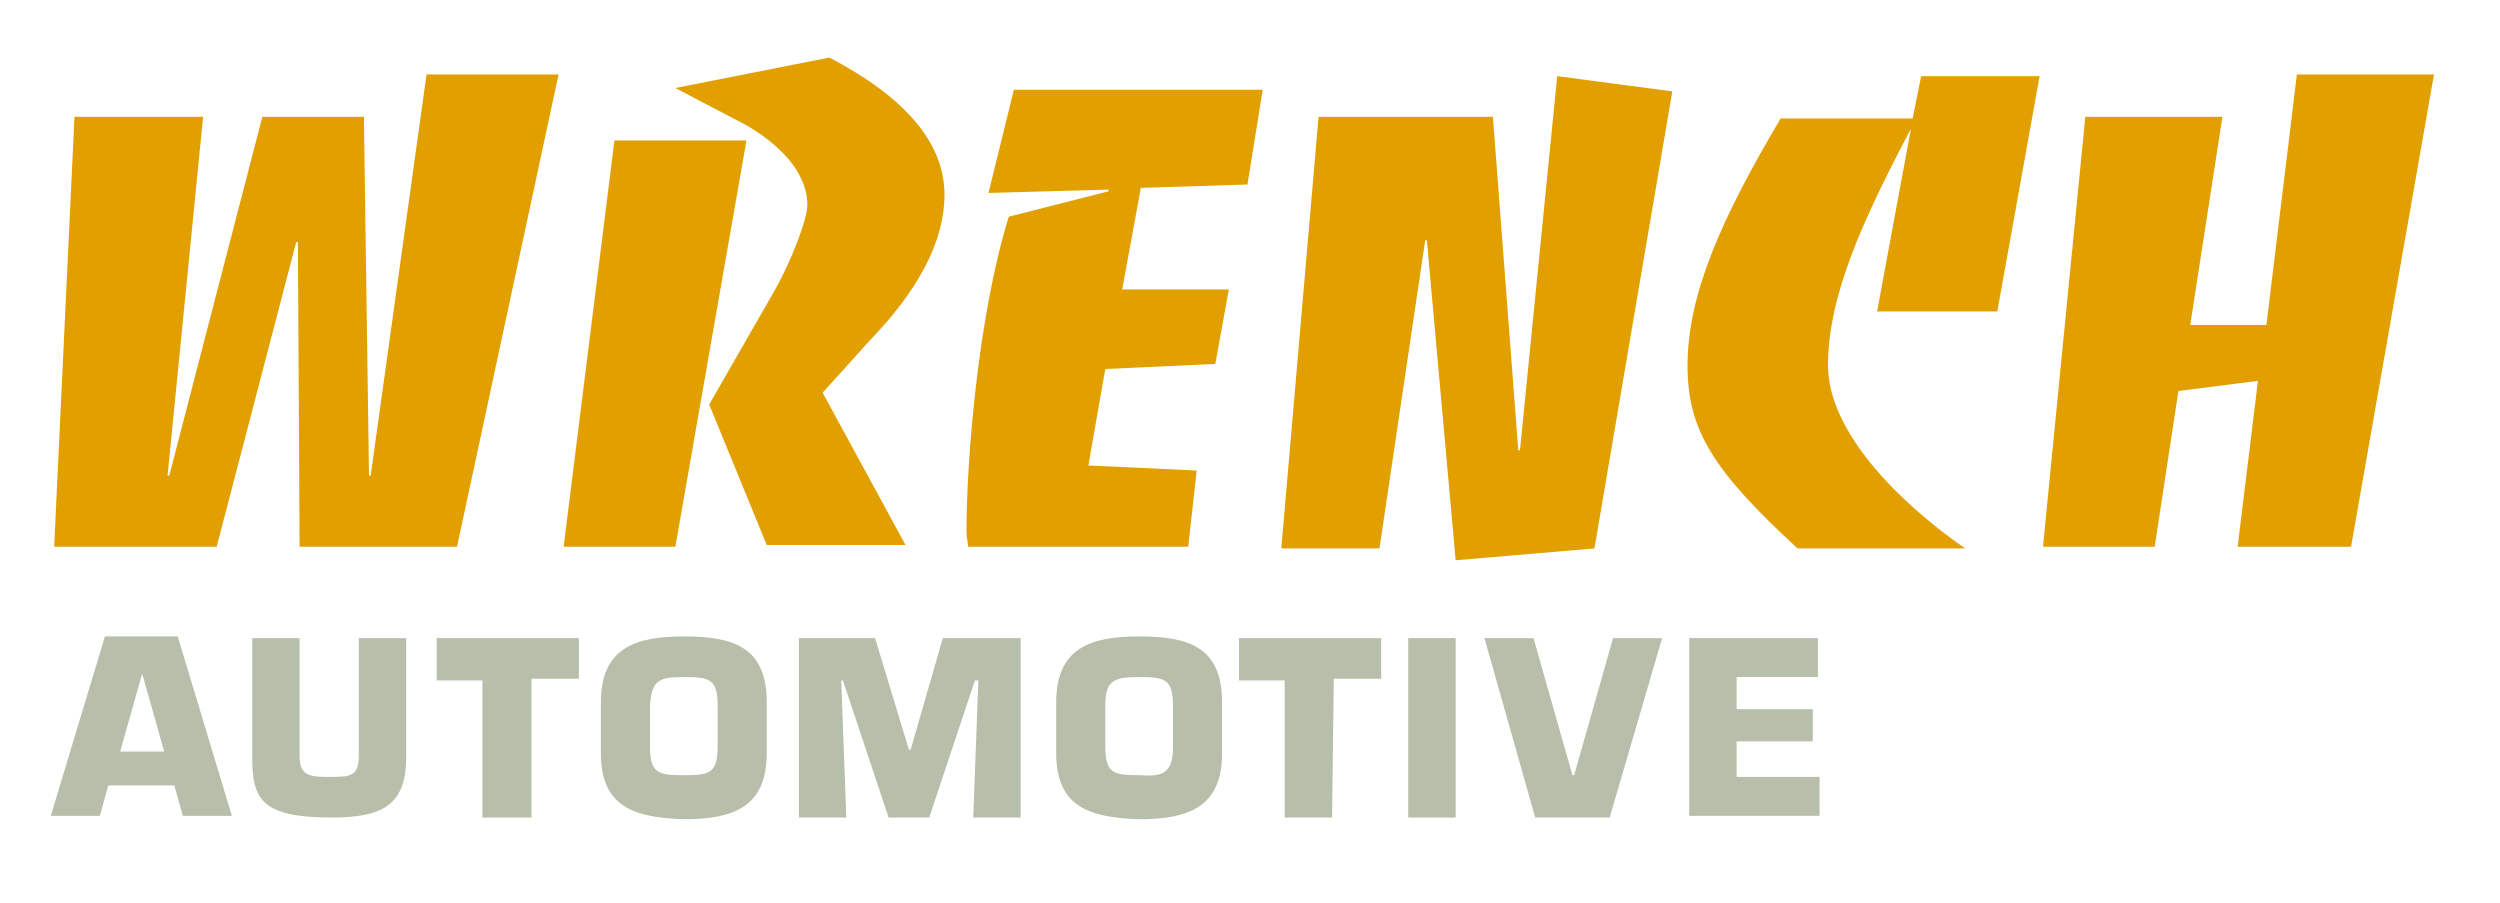
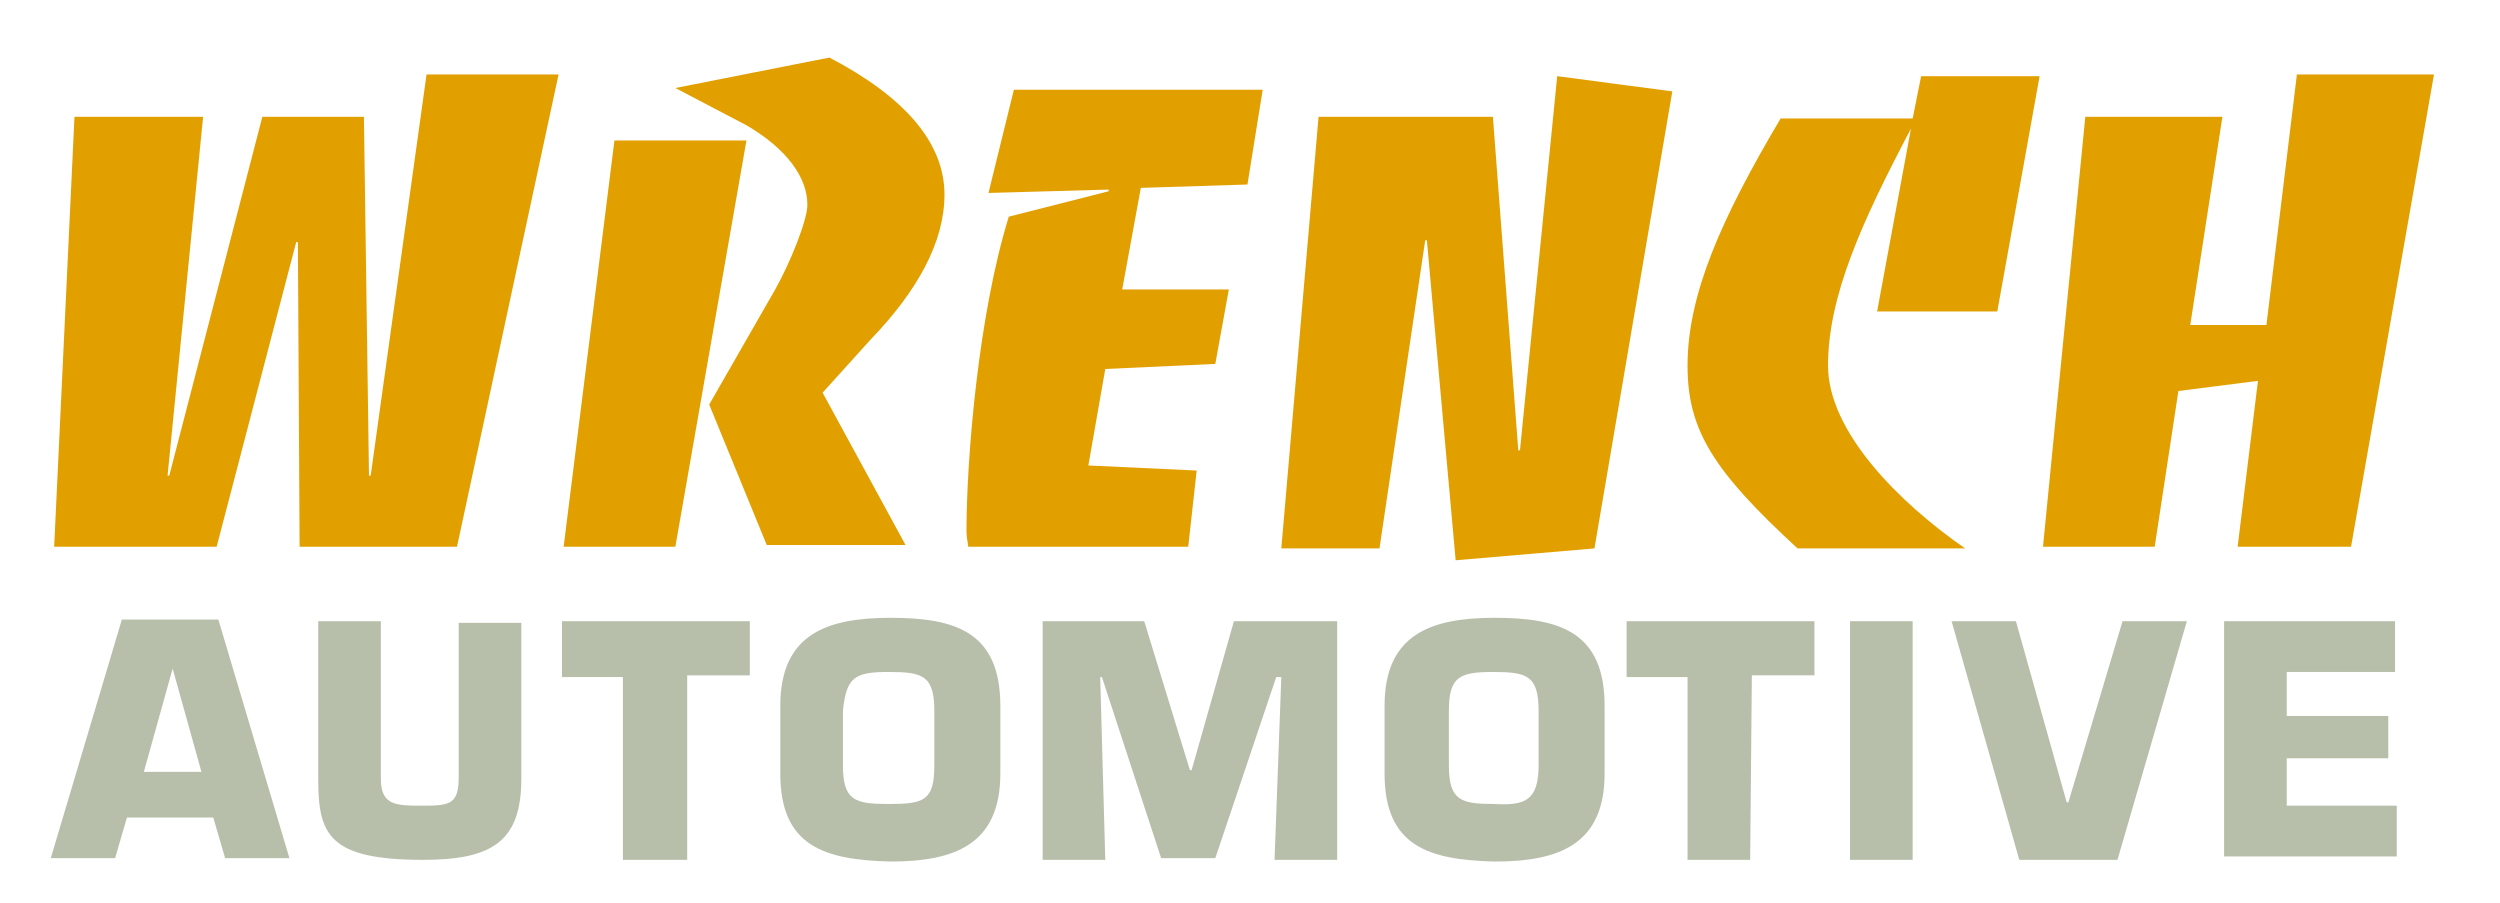
- <svg xmlns="http://www.w3.org/2000/svg" version="1.1" id="Layer_1" x="0px" y="0px" viewBox="56.4 105.3 147.7 53.3" enable-background="new 56.4 105.3 147.7 53.3" xml:space="preserve">
+ <svg xmlns="http://www.w3.org/2000/svg" version="1.1" id="Layer_1" x="0px" y="0px" viewBox="0 0 147.7 53.3" style="enable-background:new 0 0 147.7 53.3;" xml:space="preserve">
+   <style type="text/css">
+ 	.st0{fill:#E29F00;}
+ 	.st1{fill:#B7BFAB;}
+ </style>
  <g>
    <g>
-       <path fill="#E29F00" d="M60.8,112.2h7.6l-2.1,21.2h0.1l5.5-21.2h6l0.3,21.2h0.1l3.3-23.7h7.8l-6,27.9h-9.3l-0.1-18h-0.1l-4.7,18    h-9.6L60.8,112.2z" />
+       <path class="st0" d="M4.4,6.9H12L9.9,28.1H10l5.5-21.2h6l0.3,21.2h0.1l3.3-23.7H33l-6,27.9h-9.3l-0.1-18h-0.1l-4.7,18H3.2L4.4,6.9    z" />
    </g>
    <g>
-       <path fill="#E29F00" d="M92.7,113.6h7.8l-4.2,24h-6.6L92.7,113.6z M105.4,108.7c4.4,2.3,6.8,5,6.8,8.1c0,2.8-1.6,5.7-4.4,8.6    l-2.8,3.1l4.9,9h-8.2l-3.4-8.3l3.9-6.8c0.9-1.6,1.9-4.1,1.9-5c0-1.6-1.2-3.3-3.6-4.7l-4.2-2.2L105.4,108.7z" />
+       <path class="st0" d="M36.3,8.3h7.8l-4.2,24h-6.6L36.3,8.3z M49,3.4c4.4,2.3,6.8,5,6.8,8.1c0,2.8-1.6,5.7-4.4,8.6l-2.8,3.1l4.9,9    h-8.2l-3.4-8.3l3.9-6.8c0.9-1.6,1.9-4.1,1.9-5c0-1.6-1.2-3.3-3.6-4.7l-4.2-2.2L49,3.4z" />
    </g>
    <g>
-       <path fill="#E29F00" d="M126.6,137.6h-13c0-0.2-0.1-0.5-0.1-0.9c0-4.3,0.7-12.8,2.5-18.6l5.9-1.5v-0.1l-7.1,0.2l1.5-6.1h14.7    l-0.9,5.6l-6.3,0.2l-1.1,6h6.3l-0.8,4.4l-6.5,0.3l-1,5.7l6.4,0.3L126.6,137.6z" />
+       <path class="st0" d="M70.2,32.3h-13c0-0.2-0.1-0.5-0.1-0.9c0-4.3,0.7-12.8,2.5-18.6l5.9-1.5v-0.1l-7.1,0.2l1.5-6.1h14.7l-0.9,5.6    l-6.3,0.2l-1.1,6h6.3l-0.8,4.4l-6.5,0.3l-1,5.7l6.4,0.3L70.2,32.3z" />
    </g>
    <g>
-       <path fill="#E29F00" d="M134.3,112.2h10.3l1.5,19.7h0.1l2.2-22.1l6.8,0.9l-4.6,27l-8.2,0.7l-1.7-18.9h-0.1l-2.7,18.2h-5.8    L134.3,112.2z" />
+       <path class="st0" d="M77.9,6.9h10.3l1.5,19.7h0.1L92,4.5l6.8,0.9l-4.6,27L86,33.1l-1.7-18.9h-0.1l-2.7,18.2h-5.8L77.9,6.9z" />
    </g>
    <g>
-       <path fill="#E29F00" d="M169.3,112.9L169.3,112.9c-2.9,5.5-4.9,9.9-4.9,14c0,3.9,4.2,8.1,8.1,10.8h-9.9c-5-4.6-6.5-7-6.5-10.8    c0-4.2,2-8.7,5.5-14.6h7.8l0.5-2.5h7l-2.5,13.9h-7.1L169.3,112.9z" />
+       <path class="st0" d="M112.9,7.6L112.9,7.6c-2.9,5.5-4.9,9.9-4.9,14c0,3.9,4.2,8.1,8.1,10.8h-9.9c-5-4.6-6.5-7-6.5-10.8    c0-4.2,2-8.7,5.5-14.6h7.8l0.5-2.5h7L118,18.4h-7.1L112.9,7.6z" />
    </g>
    <g>
-       <path fill="#E29F00" d="M179.6,112.2h8.1l-1.9,12.3h4.5l1.8-14.8h8.1l-4.9,27.9h-6.7l1.2-9.8l-4.7,0.6l-1.4,9.2h-6.6L179.6,112.2z    " />
+       <path class="st0" d="M123.2,6.9h8.1l-1.9,12.3h4.5l1.8-14.8h8.1l-4.9,27.9h-6.7l1.2-9.8l-4.7,0.6l-1.4,9.2h-6.6L123.2,6.9z" />
    </g>
  </g>
-   <path fill="#B7BFAB" d="M62.8,151.7l-0.5,1.8h-2.9l3.2-10.6h4.3l3.2,10.6h-2.9l-0.5-1.8H62.8z M64.8,145.1L64.8,145.1l-1.3,4.6h2.6  L64.8,145.1z" />
-   <path fill="#B7BFAB" d="M80.4,143v7c0,2.8-1.3,3.6-4.4,3.6c-4.2,0-4.7-1.1-4.7-3.6v-7h2.8v7c0,1.2,0.7,1.2,1.9,1.2s1.6-0.1,1.6-1.3  V143H80.4z" />
-   <path fill="#B7BFAB" d="M87.7,153.6h-2.8v-8.1h-2.7V143h8.4v2.4h-2.8V153.6z" />
-   <path fill="#B7BFAB" d="M91.9,149.8v-3c0-3.2,2-3.9,4.9-3.9c2.9,0,4.9,0.6,4.9,3.9v3c0,3.2-2,3.9-4.9,3.9  C93.9,153.6,91.9,153,91.9,149.8z M98.8,149.4v-2.4c0-1.6-0.5-1.7-2-1.7c-1.5,0-1.9,0.2-2,1.7v2.4c0,1.6,0.5,1.7,2,1.7  S98.8,151,98.8,149.4z" />
-   <path fill="#B7BFAB" d="M106.4,153.6h-2.8V143h4.5l2,6.6h0.1l1.9-6.6h4.6v10.6h-2.8l0.3-8.1H114l-2.7,8.1h-2.4l-2.7-8.1h-0.1  L106.4,153.6z" />
-   <path fill="#B7BFAB" d="M118.8,149.8v-3c0-3.2,2-3.9,4.9-3.9c2.9,0,4.9,0.6,4.9,3.9v3c0,3.2-2,3.9-4.9,3.9  C120.8,153.6,118.8,153,118.8,149.8z M125.7,149.4v-2.4c0-1.6-0.5-1.7-2-1.7c-1.5,0-2,0.2-2,1.7v2.4c0,1.6,0.5,1.7,2,1.7  C125.1,151.2,125.7,151,125.7,149.4z" />
-   <path fill="#B7BFAB" d="M135.1,153.6h-2.8v-8.1h-2.7V143h8.4v2.4h-2.8L135.1,153.6L135.1,153.6z" />
-   <path fill="#B7BFAB" d="M142.4,153.6h-2.8V143h2.8V153.6z" />
-   <path fill="#B7BFAB" d="M151.7,143h2.9l-3.1,10.6h-4.4l-3-10.6h2.9l2.3,8.1h0.1L151.7,143z" />
-   <path fill="#B7BFAB" d="M159,147.2h4.5v1.9H159v2.1h4.9v2.3h-7.7V143h7.6v2.3H159V147.2z" />
+   <path class="st1" d="M7.5,48.3l-0.7,2.4H3l4.2-14.1h5.7l4.2,14.1h-3.8l-0.7-2.4H7.5z M10.2,39.5L10.2,39.5l-1.7,6.1h3.4L10.2,39.5z" />
+   <path class="st1" d="M30.8,36.7V46c0,3.7-1.7,4.8-5.8,4.8c-5.6,0-6.2-1.5-6.2-4.8v-9.3h3.7V46c0,1.6,0.9,1.6,2.5,1.6  c1.6,0,2.1-0.1,2.1-1.7v-9.1H30.8z" />
+   <path class="st1" d="M40.5,50.8h-3.7V40h-3.6v-3.3h11.1v3.2h-3.7v10.9H40.5z" />
+   <path class="st1" d="M46.1,45.7v-4c0-4.2,2.7-5.2,6.5-5.2s6.5,0.8,6.5,5.2v4c0,4.2-2.7,5.2-6.5,5.2C48.7,50.8,46.1,50,46.1,45.7z   M55.2,45.2V42c0-2.1-0.7-2.3-2.7-2.3c-2,0-2.5,0.3-2.7,2.3v3.2c0,2.1,0.7,2.3,2.7,2.3C54.6,47.5,55.2,47.3,55.2,45.2z" />
+   <path class="st1" d="M65.3,50.8h-3.7V36.7h6l2.7,8.8h0.1l2.5-8.8H79v14.1h-3.7L75.7,40h-0.3l-3.6,10.7h-3.2L65.1,40h-0.1L65.3,50.8z  " />
+   <path class="st1" d="M81.8,45.7v-4c0-4.2,2.7-5.2,6.5-5.2s6.5,0.8,6.5,5.2v4c0,4.2-2.7,5.2-6.5,5.2C84.4,50.8,81.8,50,81.8,45.7z   M90.9,45.2V42c0-2.1-0.7-2.3-2.7-2.3S85.6,40,85.6,42v3.2c0,2.1,0.7,2.3,2.7,2.3C90.1,47.6,90.9,47.3,90.9,45.2z" />
+   <path class="st1" d="M103.4,50.8h-3.7V40h-3.6v-3.3h11.1v3.2h-3.7L103.4,50.8L103.4,50.8z" />
+   <path class="st1" d="M113,50.8h-3.7V36.7h3.7V50.8z" />
+   <path class="st1" d="M125.4,36.7h3.8l-4.1,14.1h-5.8l-4-14.1h3.8l3,10.7h0.1L125.4,36.7z" />
+   <path class="st1" d="M135.1,42.3h6v2.5h-6v2.8h6.5v3h-10.2V36.7h10.1v3h-6.4V42.3z" />
</svg>
